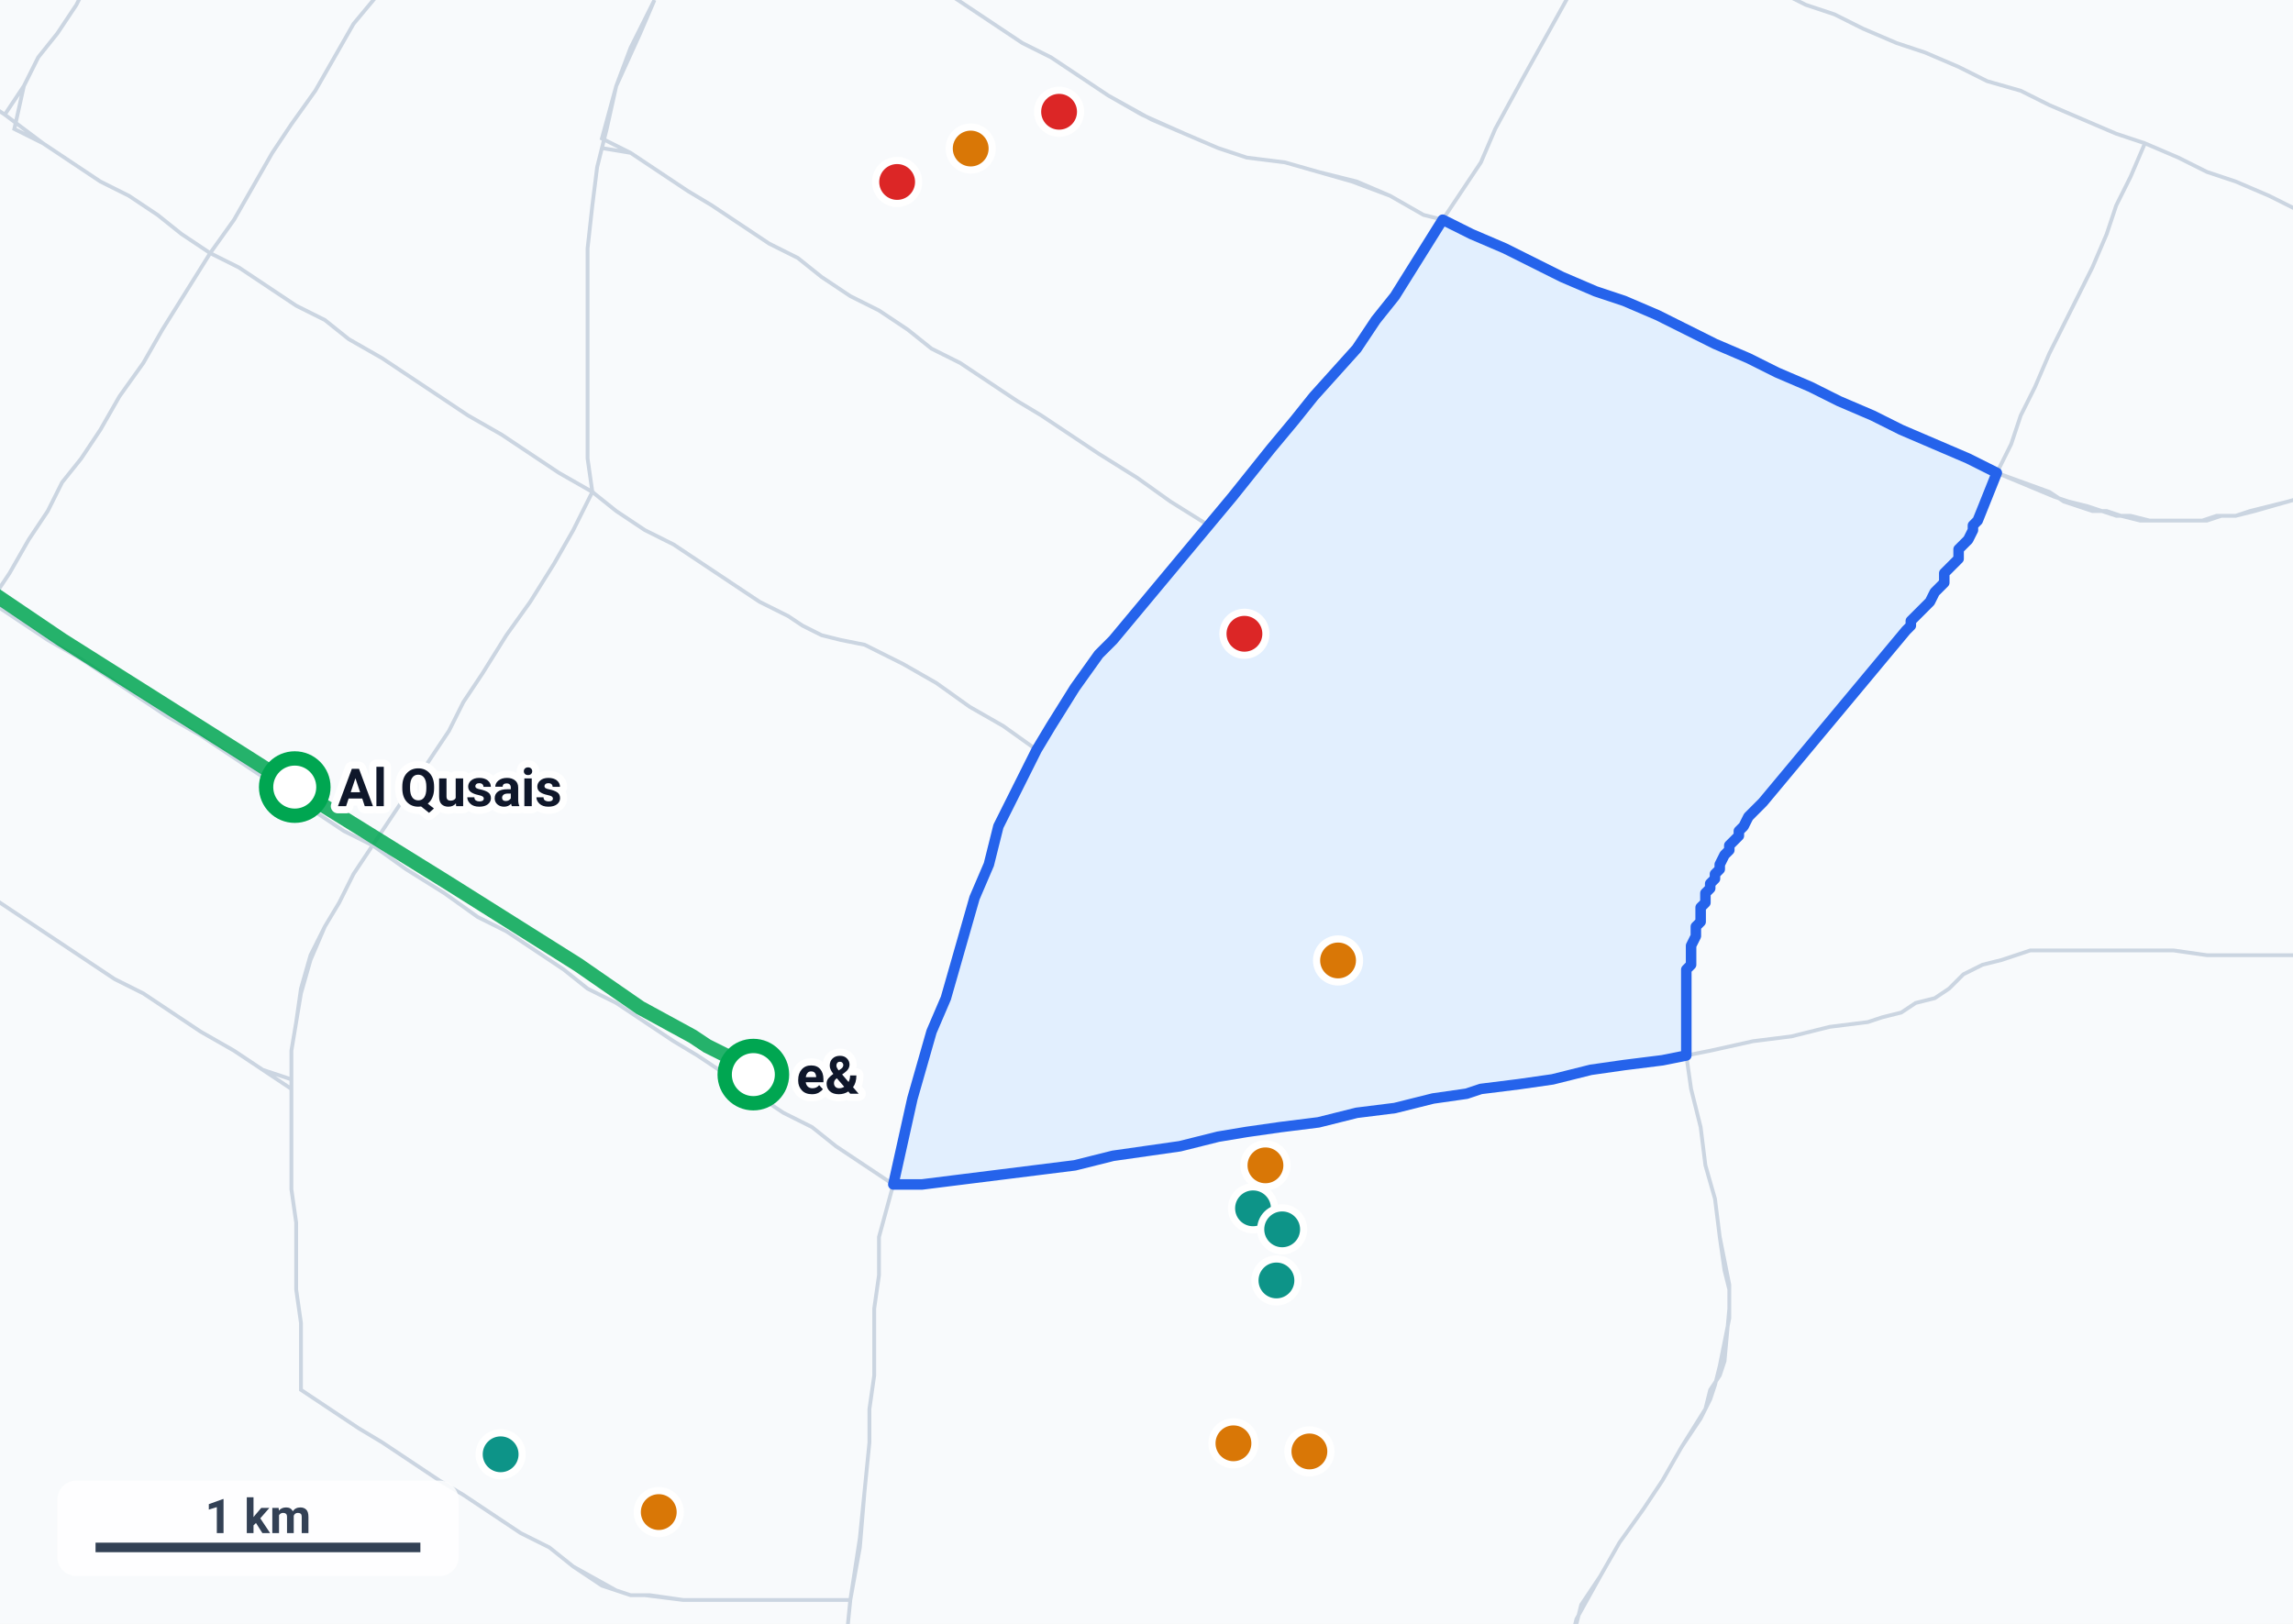
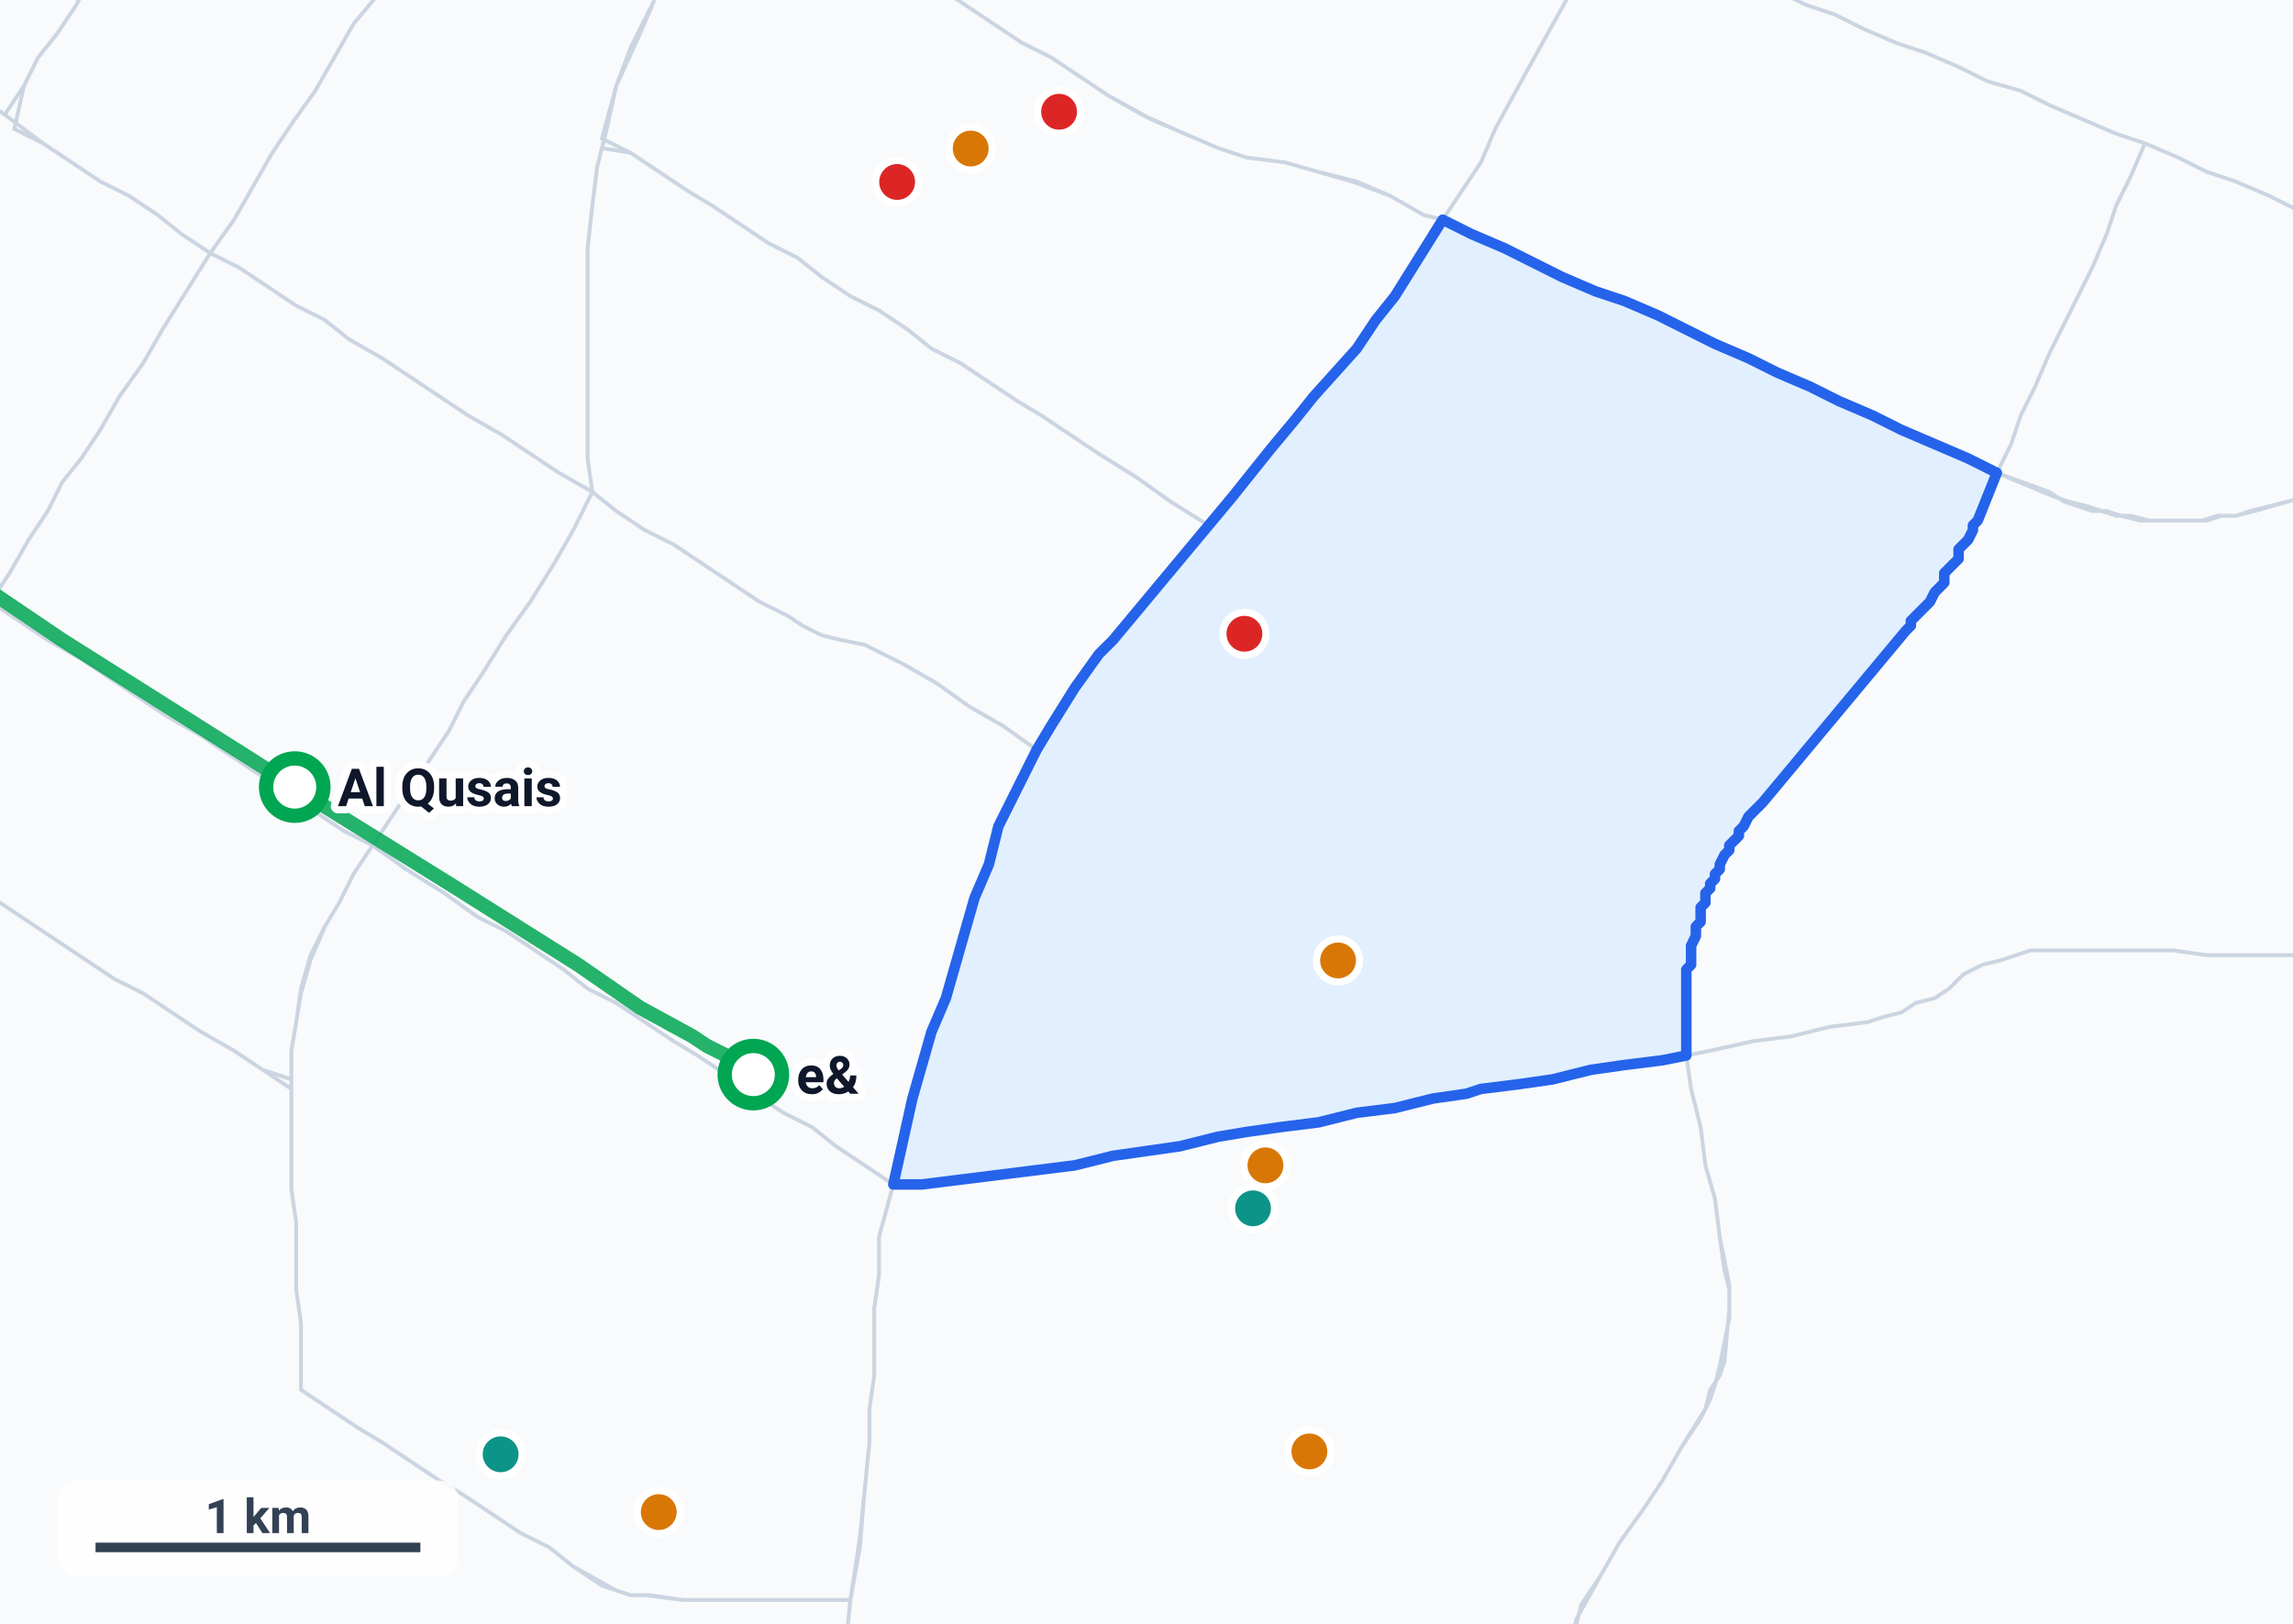
<svg xmlns="http://www.w3.org/2000/svg" viewBox="0 0 480 340" width="480" height="340">
  <style>.l{font:600 11px system-ui,-apple-system,"Segoe UI",Roboto,sans-serif;fill:#0f172a;paint-order:stroke;stroke:#fff;stroke-width:3px;stroke-linejoin:round}.s{font:600 10px system-ui,-apple-system,"Segoe UI",Roboto,sans-serif;fill:#334155}</style>
  <rect width="480" height="340" fill="#f8fafc" />
  <path d="M-6,185 -0,189 6,193 12,197 18,201 24,205 30,208 36,212 42,216 49,220 55,224 61,228 61,235 61,242 61,249 62,256 62,263 62,270 63,277 63,284 63,291 69,295 75,299 80,302 86,306 92,310 97,313 103,317 109,321 115,324 120,328 126,332 132,334 135,334 143,335 150,335 157,335 164,335 171,335 178,335 177,345M19,-5 16,1 12,7 8,12 5,18 1,24 -5,20M177,345 178,335 180,324 181,312 182,302 182,295 183,288 183,281 183,274 184,267 184,259 187,248 193,248 201,247 209,246 217,245 225,244 233,242 240,241 247,240 255,238 261,237 268,236 276,235 284,233 292,232 300,230 307,229 318,227 325,226 333,224 340,223 348,222 353,221 354,228 356,236 357,244 359,251 360,259 361,266 362,270 362,274 361,285 360,288 358,291 357,295 352,303 348,310 344,316 339,323 335,330 331,336 330,340M137,-0 134,7 129,18 127,27 126,31 125,35 124,43 123,52 123,60 123,67 123,74 123,82 123,89 123,96 124,103 117,99 111,95 105,91 98,87 92,83 86,79 80,75 73,71 68,67 62,64 56,60 50,56 44,53 49,46 53,39 57,32 61,26 66,19 70,12 74,5 79,-1M213,84 218,87 224,91 230,95 238,100 245,105 253,110 248,116 243,122 238,128 233,134 230,137 225,144 220,152 217,157 210,152 203,148 196,143 189,139 185,137 181,135 176,134 172,133 168,131 165,129 159,126 153,122 147,118 141,114 135,111 129,107 124,103 123,96 123,89 123,82 123,74 123,67 123,60 123,52 124,43 125,35 126,31 132,32 138,36 144,40 149,43 155,47 161,51 167,54 172,58 178,62 184,65 190,69 195,73 201,76 207,80 213,84M329,343 330,339 335,330 339,323 344,316 348,310 352,303 356,297 358,293 359,290 360,286 362,276 362,273 362,269 360,259 359,251 357,244 356,236 354,228 353,221 358,220 367,218 375,217 383,215 391,214 394,213 398,212 401,210 405,209 408,207 411,204 415,202 419,201 422,200 425,199 429,199 432,199 440,199 447,199 455,199 462,200 469,200 477,200 484,200M486,103 479,105 472,107 468,108 465,108 462,109 459,109 456,109 453,109 450,109 446,108 443,108 440,107 437,106 433,105 430,104 418,99 421,93 423,87 426,81 429,74 432,68 435,62 438,56 441,49 443,43 446,37 449,30 456,33 462,36 468,38 475,41 481,44 488,46M79,-1 74,5 70,12 66,19 61,26 57,32 53,39 49,46 44,53 38,49 33,45 27,41 21,38 15,34 9,30 3,27 5,18 8,12 12,7 16,1 19,-5M153,122 159,126 165,129 168,131 172,133 176,134 181,135 185,137 189,139 196,143 203,148 210,152 217,157 213,165 209,173 207,181 204,188 202,195 200,202 198,209 195,216 193,223 191,230 189,239 187,248 181,244 175,240 170,236 164,233 158,229 152,225 146,221 141,218 135,214 129,210 123,207 118,203 112,199 106,195 100,192 93,187 85,182 78,177 82,171 86,165 90,159 94,153 97,147 101,141 106,133 111,126 116,118 120,111 124,103 129,107 135,111 141,114 147,118 153,122M329,-2 324,7 319,16 313,27 310,34 306,40 302,46 298,45 291,41 284,38 276,36 269,34 261,33 255,31 248,28 241,25 232,20 226,16 220,12 214,9 208,5 202,1 196,-3 190,-6M78,177 74,183 71,189 68,194 65,200 63,207 62,214 61,220 61,226 55,224 49,220 42,216 36,212 30,208 24,205 18,201 12,197 6,193 -0,189 -6,185M-6,132 -2,126 4,130 10,134 17,138 23,142 29,146 35,150 42,154 48,158 54,162 60,166 66,170 72,174 78,177M-5,20 1,24 9,30 15,34 21,38 27,41 33,45 38,49 44,53 39,61 34,69 30,76 25,83 21,90 17,96 13,101 10,107 6,113 2,120 -2,126 -8,122M449,30 446,37 443,43 441,49 438,56 435,62 432,68 429,74 426,81 423,87 421,93 418,99 412,96 405,93 398,90 392,87 385,84 379,81 372,78 366,75 359,72 353,69 347,66 340,63 334,61 327,58 321,55 315,52 308,49 302,46 306,40 310,34 313,27 319,16 324,7 329,-2M365,-5 372,-2 378,1 384,3 390,6 397,9 403,11 410,14 416,17 423,19 429,22 436,25 443,28 449,30M118,203 123,207 129,210 135,214 141,218 146,221 152,225 158,229 164,233 170,236 175,240 181,244 187,248 184,259 184,267 183,274 183,281 183,288 182,295 182,302 181,312 180,322 178,335 171,335 164,335 157,335 150,335 143,335 136,334 132,334 129,333 120,328 115,324 109,321 103,317 97,313 92,310 86,306 80,302 75,299 69,295 63,291 63,284 63,277 62,270 62,263 62,256 61,249 61,242 61,235 61,228 61,220 62,214 63,208 65,201 68,194 71,189 74,183 78,177 85,182 93,187 100,192 106,195 112,199 118,203M239,24 248,28 255,31 261,33 269,34 276,36 283,38 291,41 298,45 302,46 297,54 292,62 288,67 284,73 275,83 271,88 266,94 262,99 258,104 253,110 245,105 238,100 230,95 224,91 218,87 213,84 207,80 201,76 195,73 190,69 184,65 178,62 172,58 167,54 161,51 155,47 149,43 144,40 138,36 132,32 126,29 129,18 132,10 137,-0M190,-6 196,-3 202,1 208,5 214,9 220,12 226,16 232,20 239,24M68,67 73,71 80,75 86,79 92,83 98,87 105,91 111,95 117,99 124,103 120,111 116,118 111,126 106,133 101,141 97,147 94,153 90,159 86,165 82,171 78,177 72,174 66,170 60,166 54,162 48,158 42,154 35,150 29,146 23,142 17,138 10,134 4,130 -2,126 2,120 6,113 10,107 13,101 17,96 21,90 25,83 30,76 34,69 39,61 44,53 50,56 56,60 62,64 68,67M484,200 477,200 469,200 462,200 455,199 447,199 440,199 432,199 429,199 425,199 422,200 419,201 415,202 411,204 408,207 405,209 401,210 398,212 394,213 391,214 383,215 375,217 367,218 358,220 353,221 353,215 353,211 353,207 353,204 354,201 354,198 355,194 356,191 357,187 359,184 360,181 362,177 364,174 367,171 369,168 374,162 379,156 384,150 389,144 394,138 399,132 401,129 404,126 406,122 408,119 410,116 412,113 413,109 418,99 429,103 432,105 435,106 438,107 441,107 444,108 448,109 451,109 454,109 457,109 461,109 464,108 468,108 471,107 479,105 486,103" fill="none" stroke="#cbd5e1" stroke-width="0.8" />
  <path d="M372,78 379,81 385,84 392,87 398,90 405,93 412,96 418,99 414,109 413,110 413,111 412,113 411,114 410,115 410,117 409,118 408,119 407,120 407,122 406,123 405,124 404,126 403,127 402,128 401,129 400,130 400,131 399,132 394,138 389,144 384,150 379,156 374,162 369,168 368,169 367,170 366,171 365,173 364,174 364,175 363,176 362,177 362,178 361,179 360,181 360,182 359,183 359,184 358,185 358,186 357,187 357,189 356,190 356,192 356,193 355,194 355,195 355,196 354,198 354,198 354,199 354,200 354,202 353,203 353,204 353,205 353,206 353,207 353,208 353,209 353,210 353,211 353,212 353,213 353,214 353,215 353,221 348,222 340,223 333,224 325,226 318,227 310,228 307,229 300,230 292,232 284,233 276,235 268,236 261,237 255,238 247,240 240,241 233,242 225,244 217,245 209,246 201,247 193,248 187,248 189,239 191,230 193,223 195,216 198,209 200,202 202,195 204,188 207,181 209,173 213,165 217,157 220,152 225,144 230,137 233,134 238,128 243,122 248,116 253,110 258,104 262,99 266,94 271,88 275,83 284,73 288,67 292,62 297,54 302,46 308,49 315,52 321,55 327,58 334,61 340,63 347,66 353,69 359,72 366,75 372,78Z" fill="#dbeafe" fill-opacity="0.75" stroke="#2563eb" stroke-width="2.2" stroke-linejoin="round" />
  <path d="M145,217 148,219 152,221 158,225 160,226M145,217 134,211 121,202 94,185 65,167 62,165 51,158 13,134 -21,111" fill="none" stroke="#00a651" stroke-width="3" stroke-linecap="round" stroke-opacity="0.85" />
  <circle cx="280.1" cy="201.1" r="4.5" fill="#d97706" stroke="#fff" stroke-width="1.5" />
  <circle cx="274.1" cy="303.9" r="4.5" fill="#d97706" stroke="#fff" stroke-width="1.5" />
  <circle cx="203.2" cy="31.1" r="4.5" fill="#d97706" stroke="#fff" stroke-width="1.5" />
  <circle cx="264.9" cy="244.0" r="4.5" fill="#d97706" stroke="#fff" stroke-width="1.5" />
-   <circle cx="258.2" cy="302.2" r="4.5" fill="#d97706" stroke="#fff" stroke-width="1.5" />
  <circle cx="137.9" cy="316.6" r="4.5" fill="#d97706" stroke="#fff" stroke-width="1.5" />
  <circle cx="260.5" cy="132.7" r="4.5" fill="#dc2626" stroke="#fff" stroke-width="1.5" />
  <circle cx="221.7" cy="23.4" r="4.5" fill="#dc2626" stroke="#fff" stroke-width="1.5" />
  <circle cx="187.8" cy="38.1" r="4.5" fill="#dc2626" stroke="#fff" stroke-width="1.5" />
  <circle cx="262.3" cy="253.0" r="4.5" fill="#0d9488" stroke="#fff" stroke-width="1.5" />
-   <circle cx="268.4" cy="257.4" r="4.5" fill="#0d9488" stroke="#fff" stroke-width="1.5" />
-   <circle cx="267.2" cy="268.1" r="4.5" fill="#0d9488" stroke="#fff" stroke-width="1.5" />
  <circle cx="104.8" cy="304.5" r="4.5" fill="#0d9488" stroke="#fff" stroke-width="1.5" />
  <circle cx="157.7" cy="225.0" r="6" fill="#fff" stroke="#00a651" stroke-width="3" />
  <circle cx="61.7" cy="164.8" r="6" fill="#fff" stroke="#00a651" stroke-width="3" />
  <text x="166.7" y="229.0" text-anchor="start" class="l">e&amp;</text>
  <text x="70.7" y="168.8" text-anchor="start" class="l">Al Qusais</text>
  <g>
    <rect x="12" y="310" width="84.0" height="20" rx="4" fill="#fff" fill-opacity="0.85" />
    <path d="M20,324h68.0" stroke="#334155" stroke-width="2" />
    <text x="54.0" y="321" text-anchor="middle" class="s">1 km</text>
  </g>
</svg>
